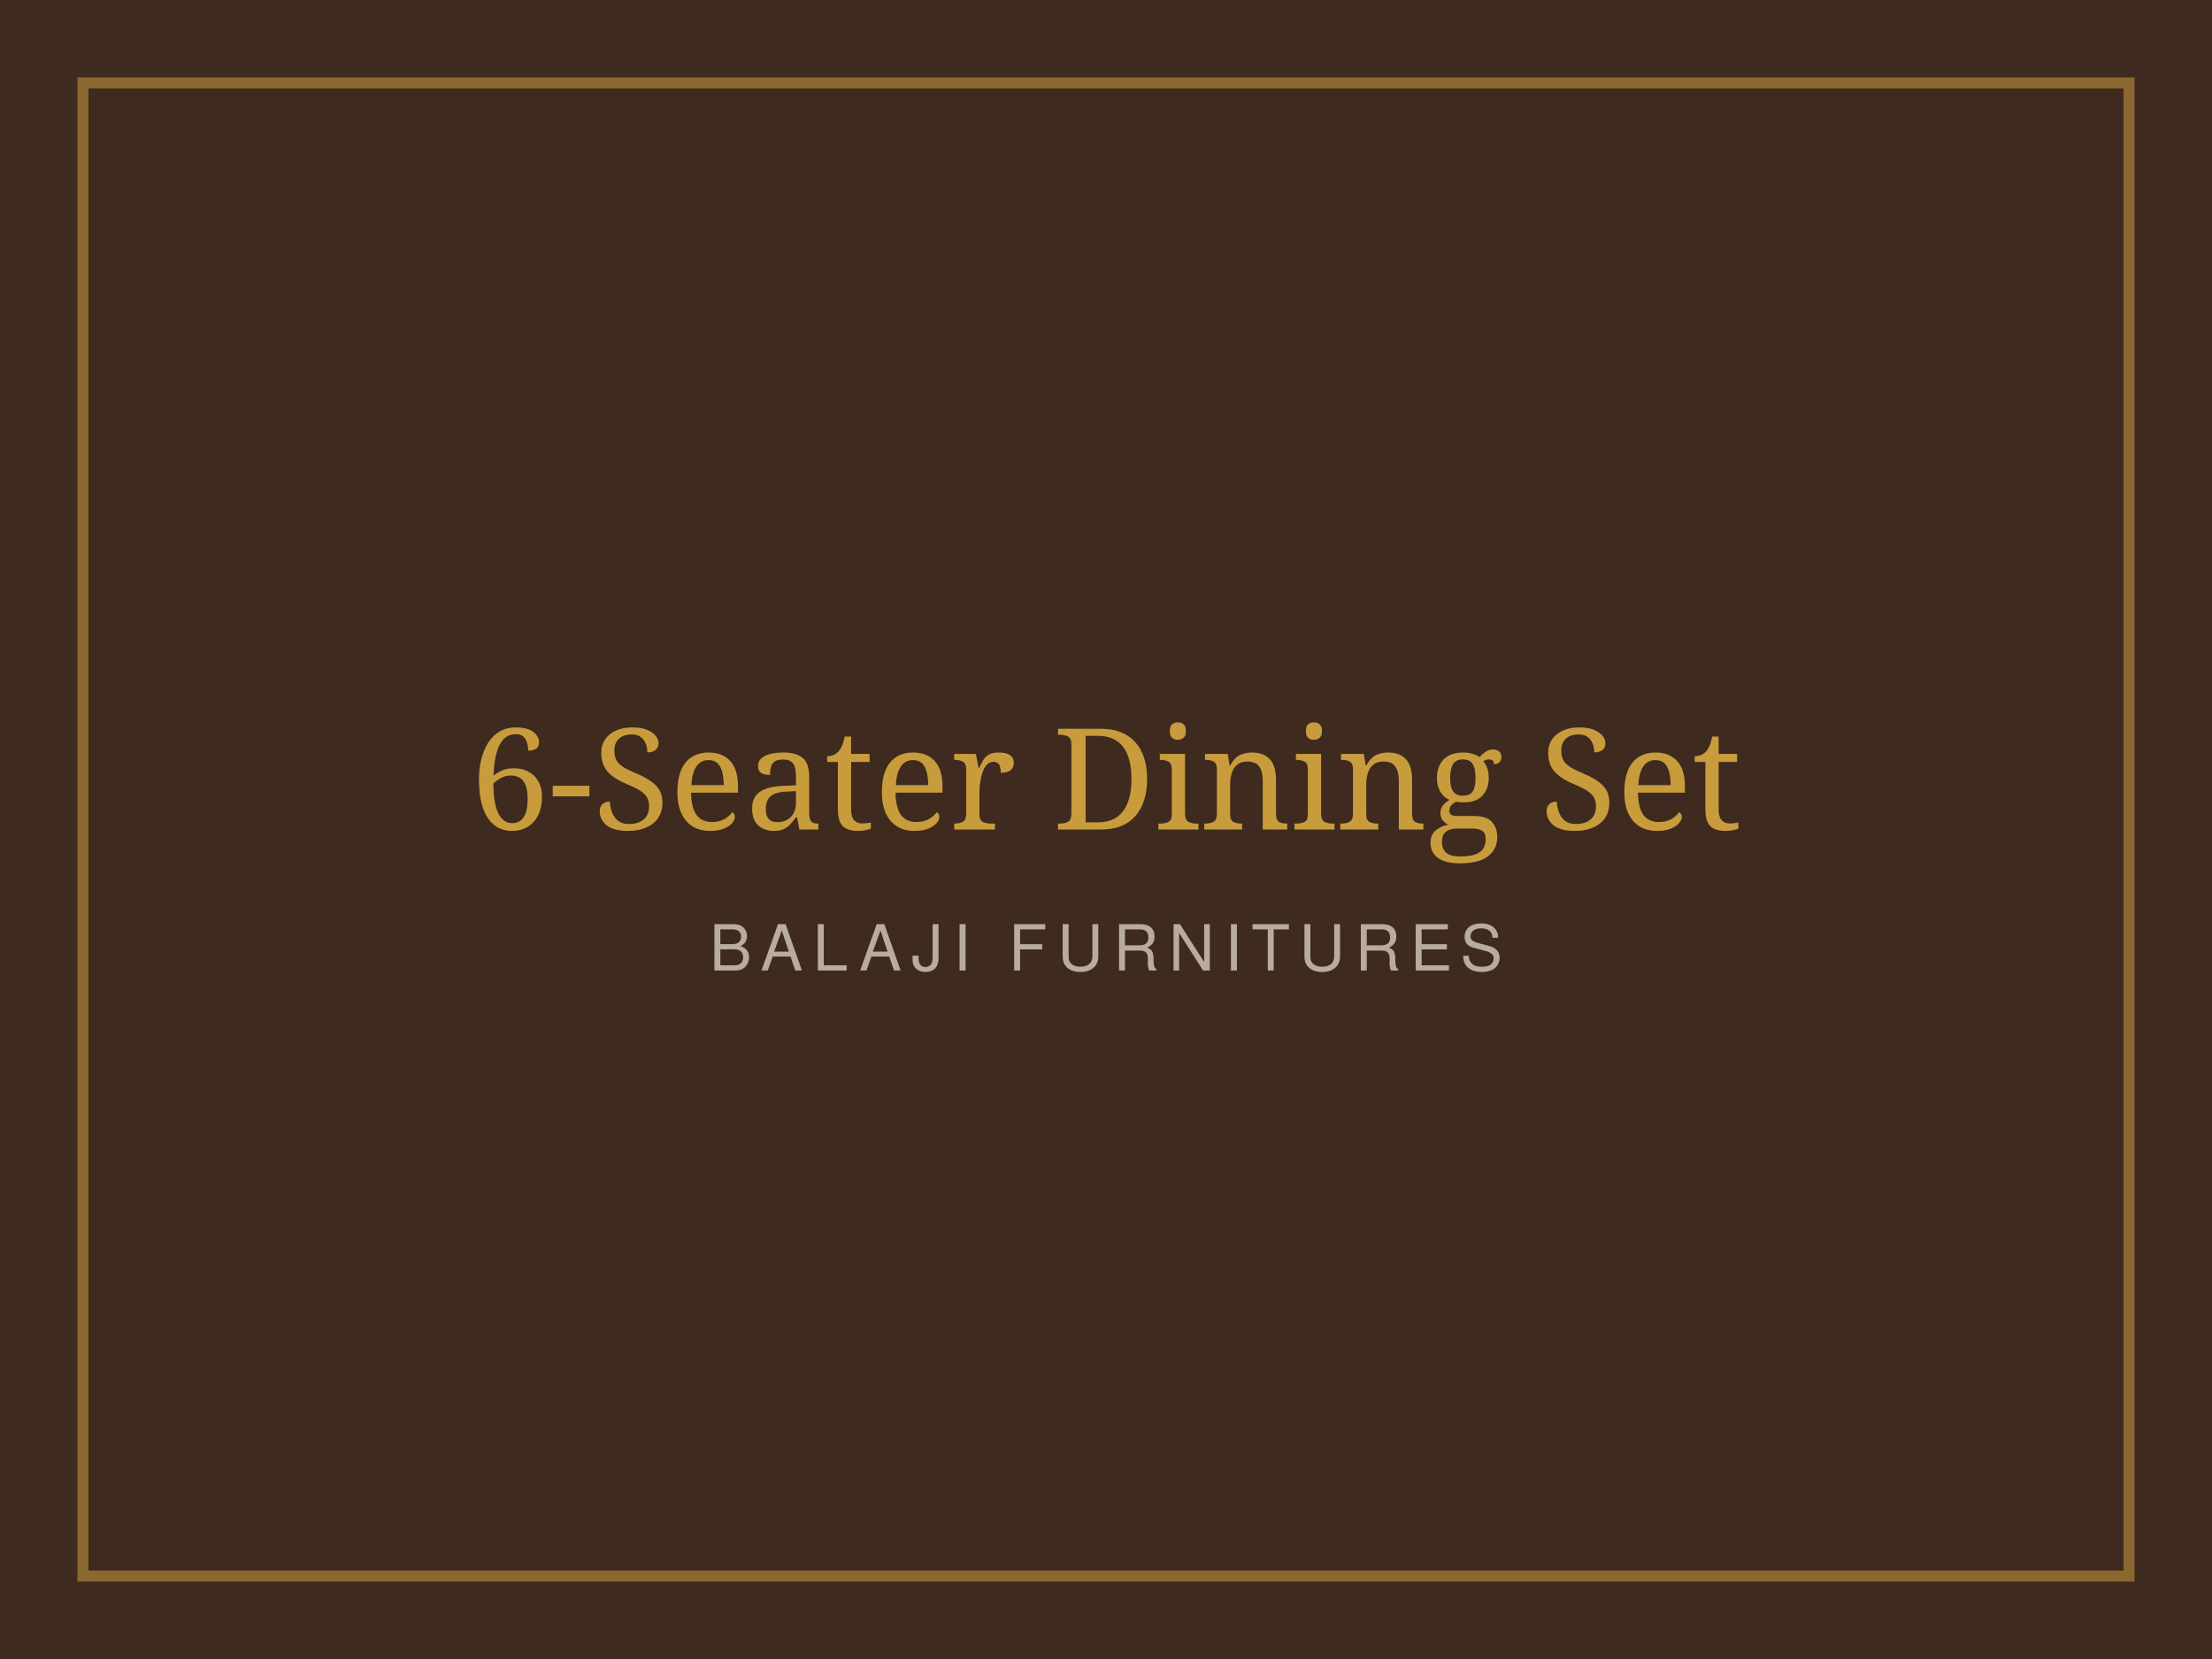
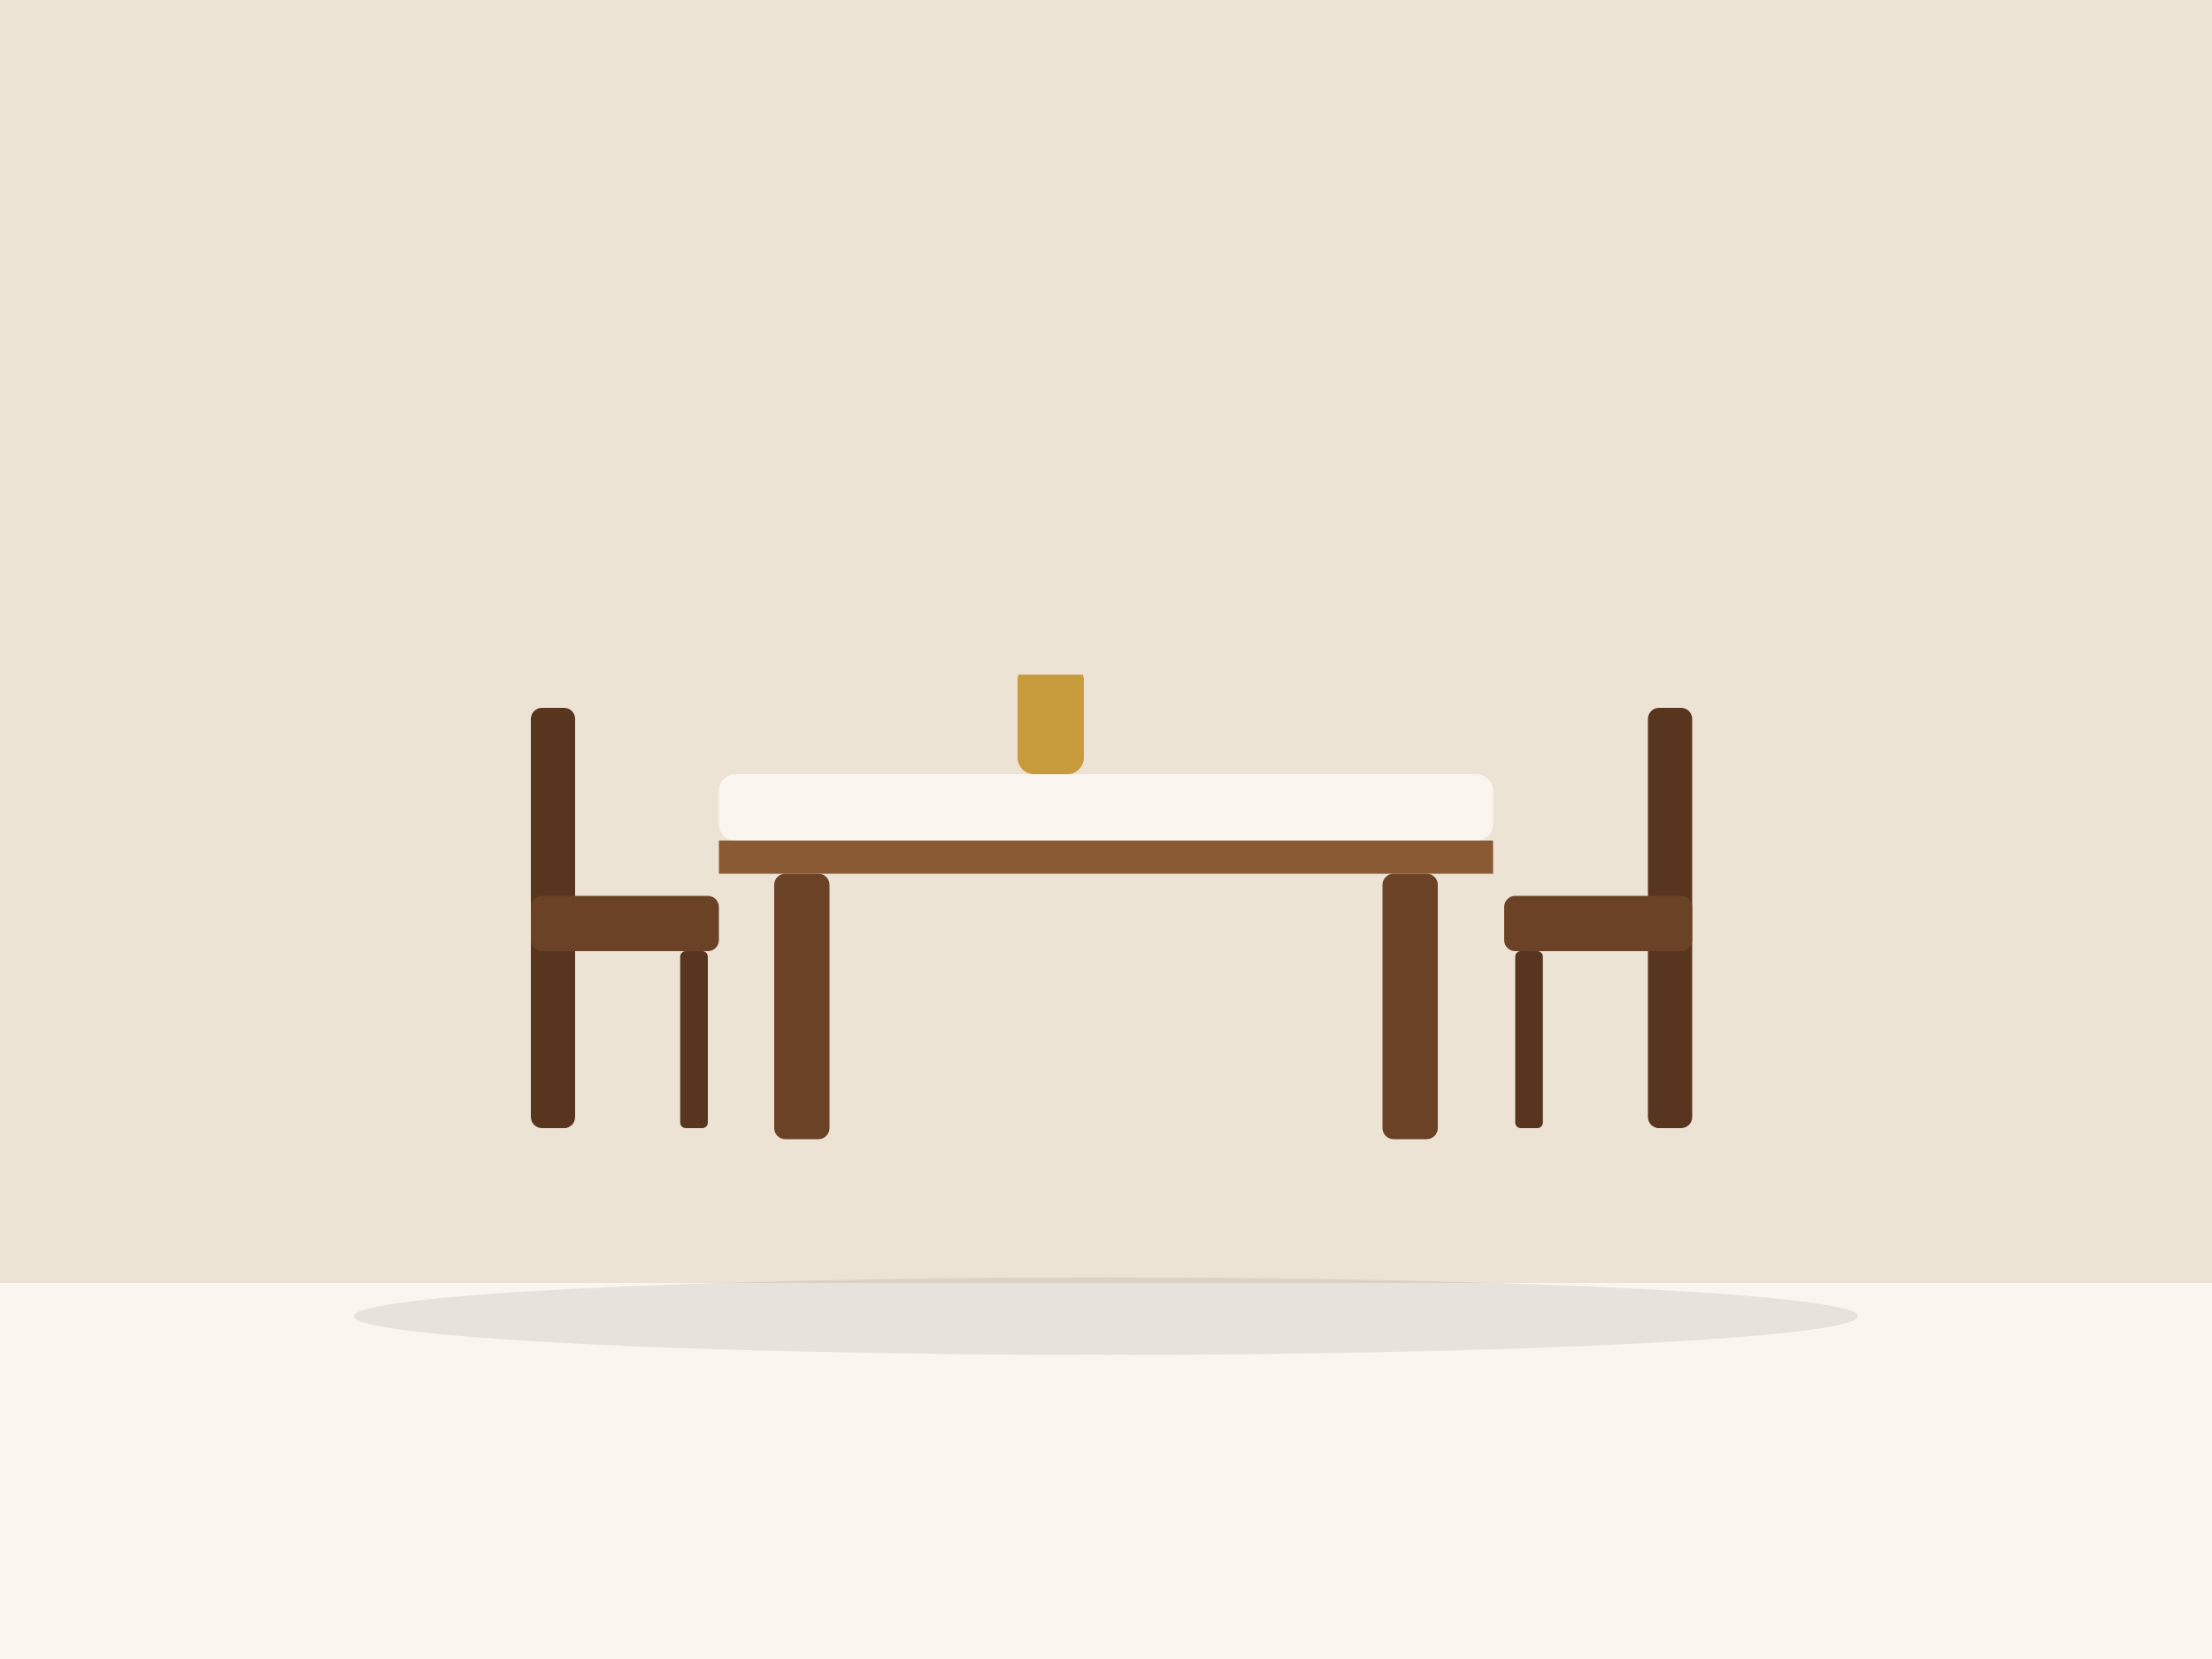
- <svg xmlns="http://www.w3.org/2000/svg" width="800" height="600" viewBox="0 0 800 600" role="img" aria-label="6-Seater Dining Set placeholder">
-   <rect width="800" height="600" fill="#3E2A1E" />
-   <rect x="30" y="30" width="740" height="540" fill="none" stroke="#C89B3C" stroke-width="4" opacity="0.55" />
-   <text x="50%" y="300" text-anchor="middle" font-family="Georgia, 'Playfair Display', serif" font-size="51" fill="#C89B3C">6-Seater Dining Set</text>
-   <text x="50%" y="351" text-anchor="middle" font-family="Helvetica, Arial, sans-serif" font-size="23" fill="#EDE3D4" opacity="0.7" letter-spacing="3.6">BALAJI FURNITURES</text>
+ <svg xmlns="http://www.w3.org/2000/svg" width="800" height="600" viewBox="0 0 400 300" role="img" aria-label="6-seater dining set">
+   <rect width="400" height="300" fill="#EDE3D4" />
+   <rect x="0" y="232" width="400" height="68" rx="0" fill="#FAF6EF" />
+   <ellipse cx="200" cy="238" rx="136" ry="7" fill="#3E2A1E" opacity="0.10" />
+   <g transform="translate(0,0)">
+     <rect x="96" y="128" width="8" height="76" rx="2" fill="#57351E" />
+     <rect x="96" y="162" width="34" height="10" rx="2" fill="#6B4226" />
+     <rect x="98" y="172" width="5" height="32" rx="1" fill="#57351E" />
+     <rect x="123" y="172" width="5" height="32" rx="1" fill="#57351E" />
+     <rect x="298" y="128" width="8" height="76" rx="2" fill="#57351E" />
+     <rect x="272" y="162" width="34" height="10" rx="2" fill="#6B4226" />
+     <rect x="274" y="172" width="5" height="32" rx="1" fill="#57351E" />
+     <rect x="299" y="172" width="5" height="32" rx="1" fill="#57351E" />
+     <rect x="130" y="140" width="140" height="12" rx="3" fill="#FAF6EF" />
+     <rect x="130" y="152" width="140" height="6" rx="0" fill="#8A5A34" />
+     <rect x="140" y="158" width="10" height="48" rx="2" fill="#6B4226" />
+     <rect x="250" y="158" width="10" height="48" rx="2" fill="#6B4226" />
+     <rect x="184" y="120" width="12" height="20" rx="3" fill="#C89B3C" />
+     <rect x="178" y="116" width="24" height="6" rx="3" fill="#EDE3D4" />
+   </g>
</svg>
